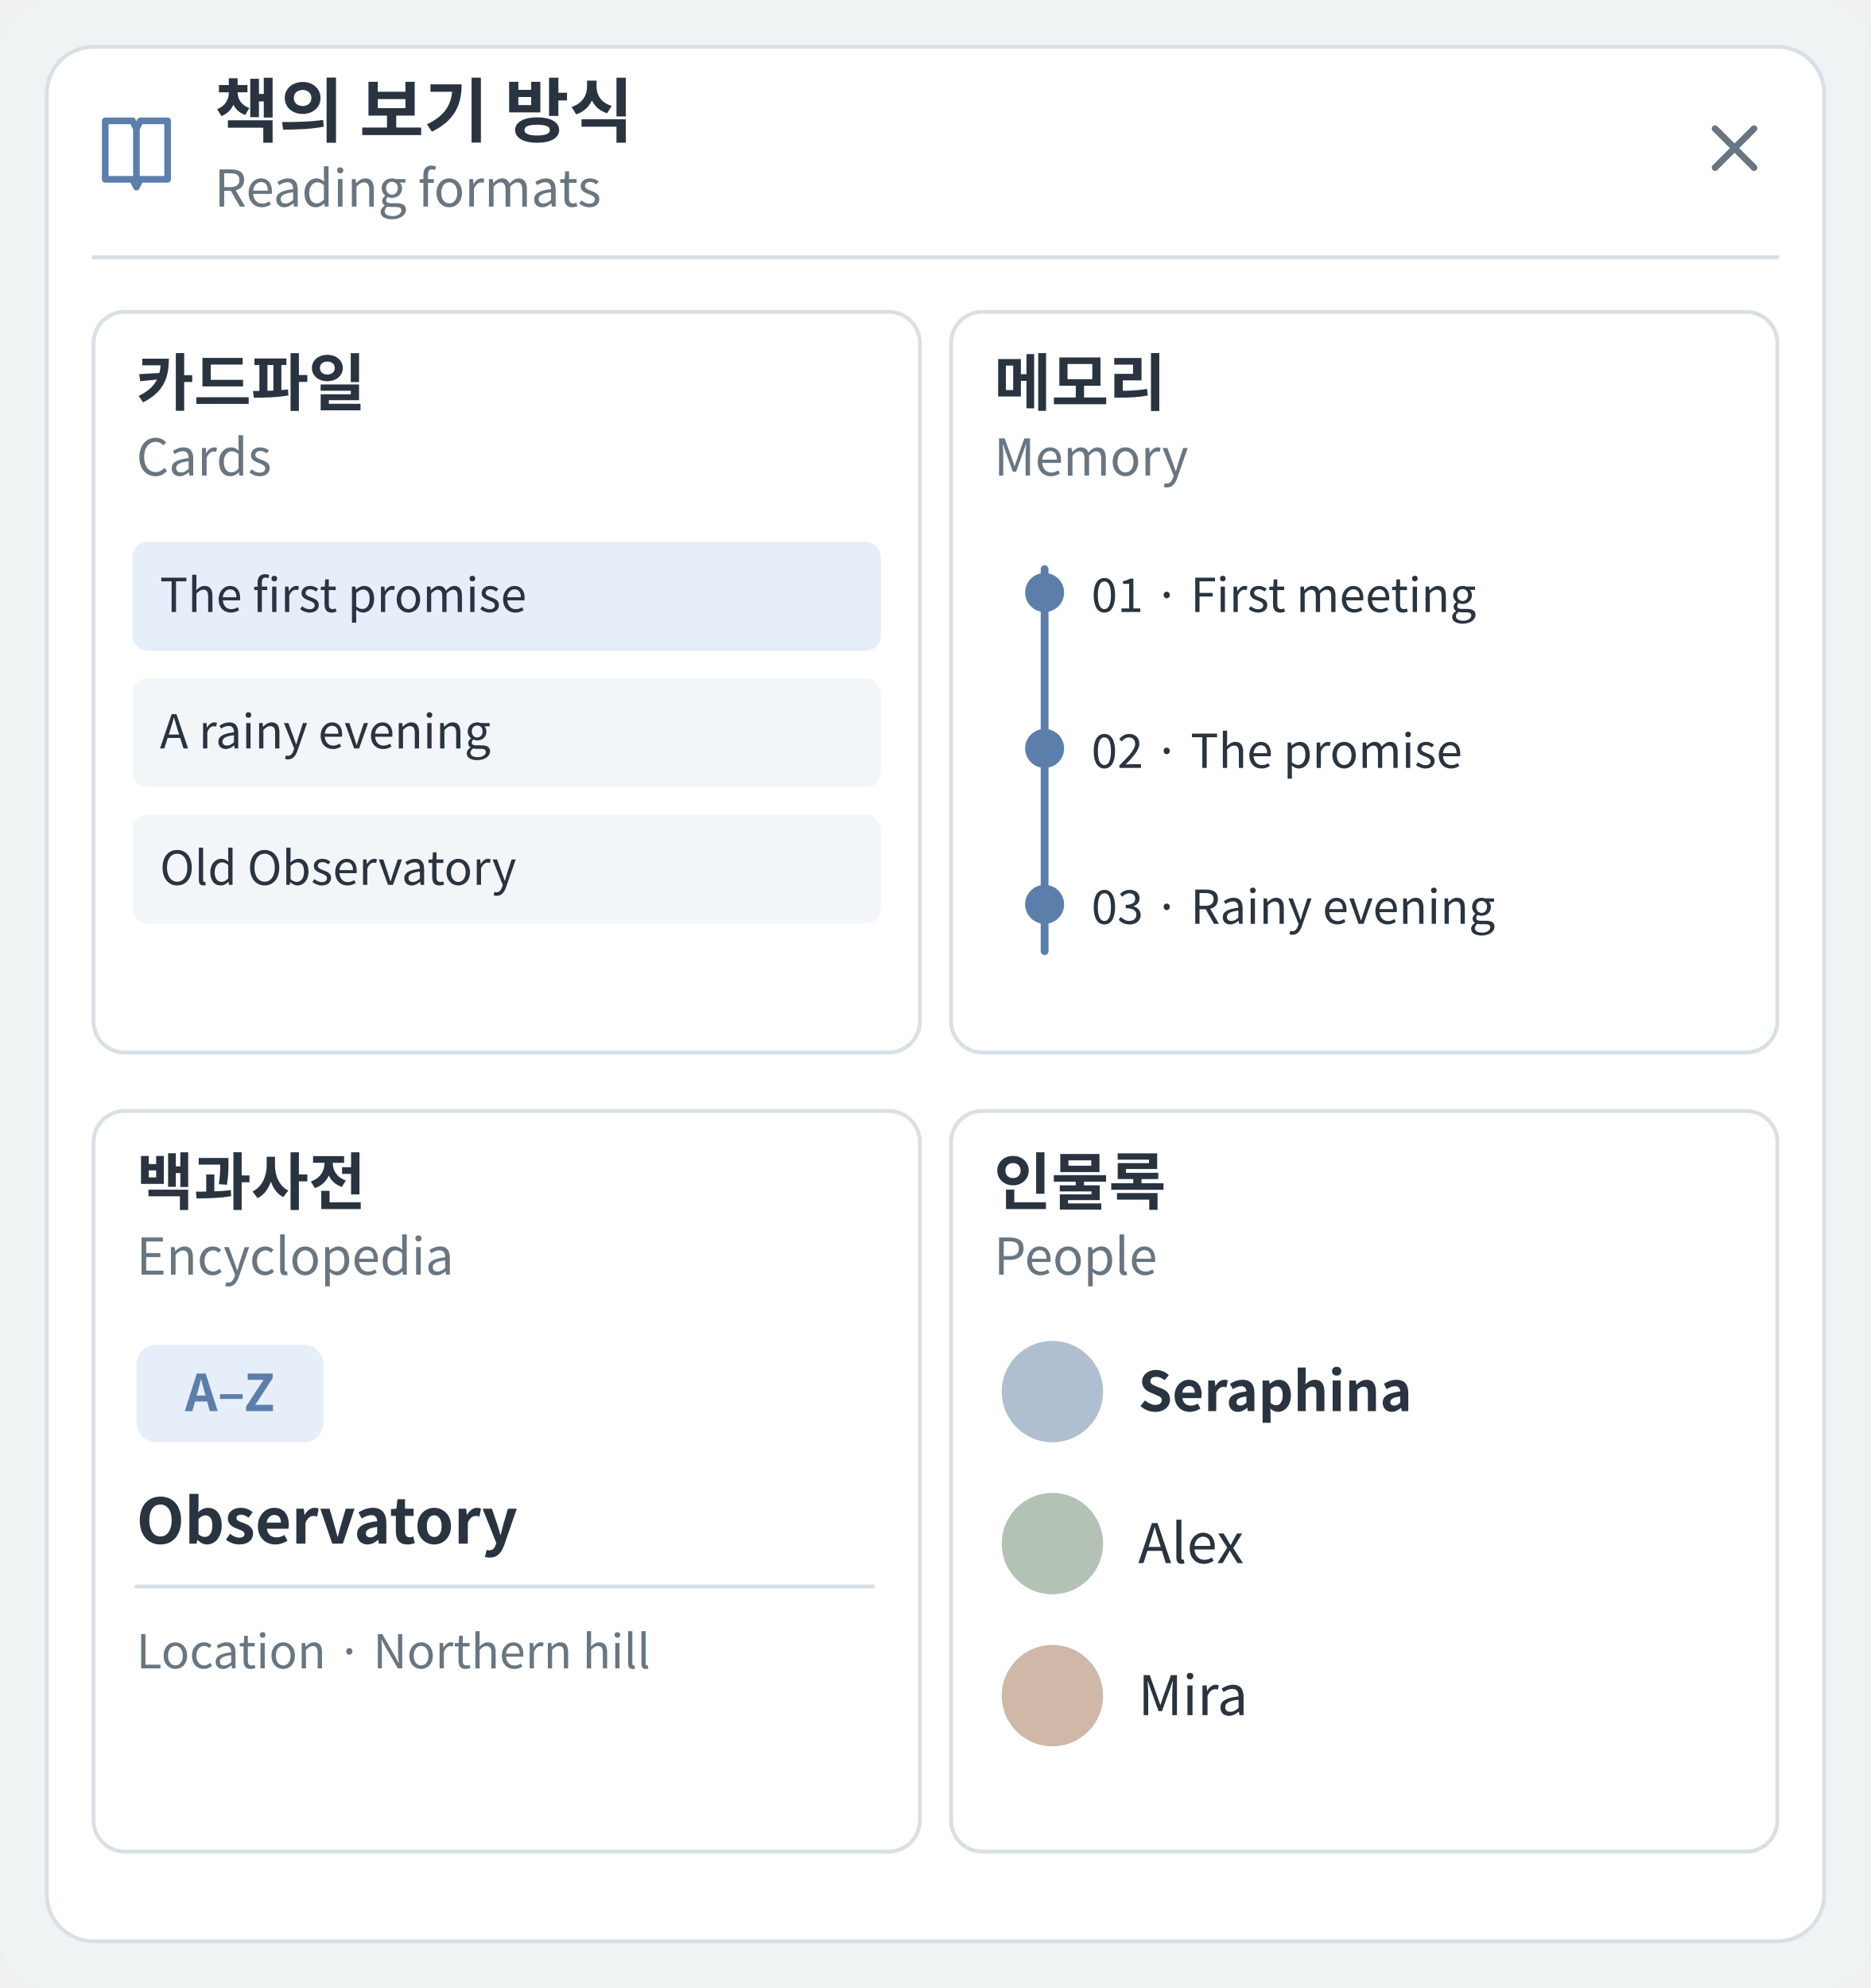
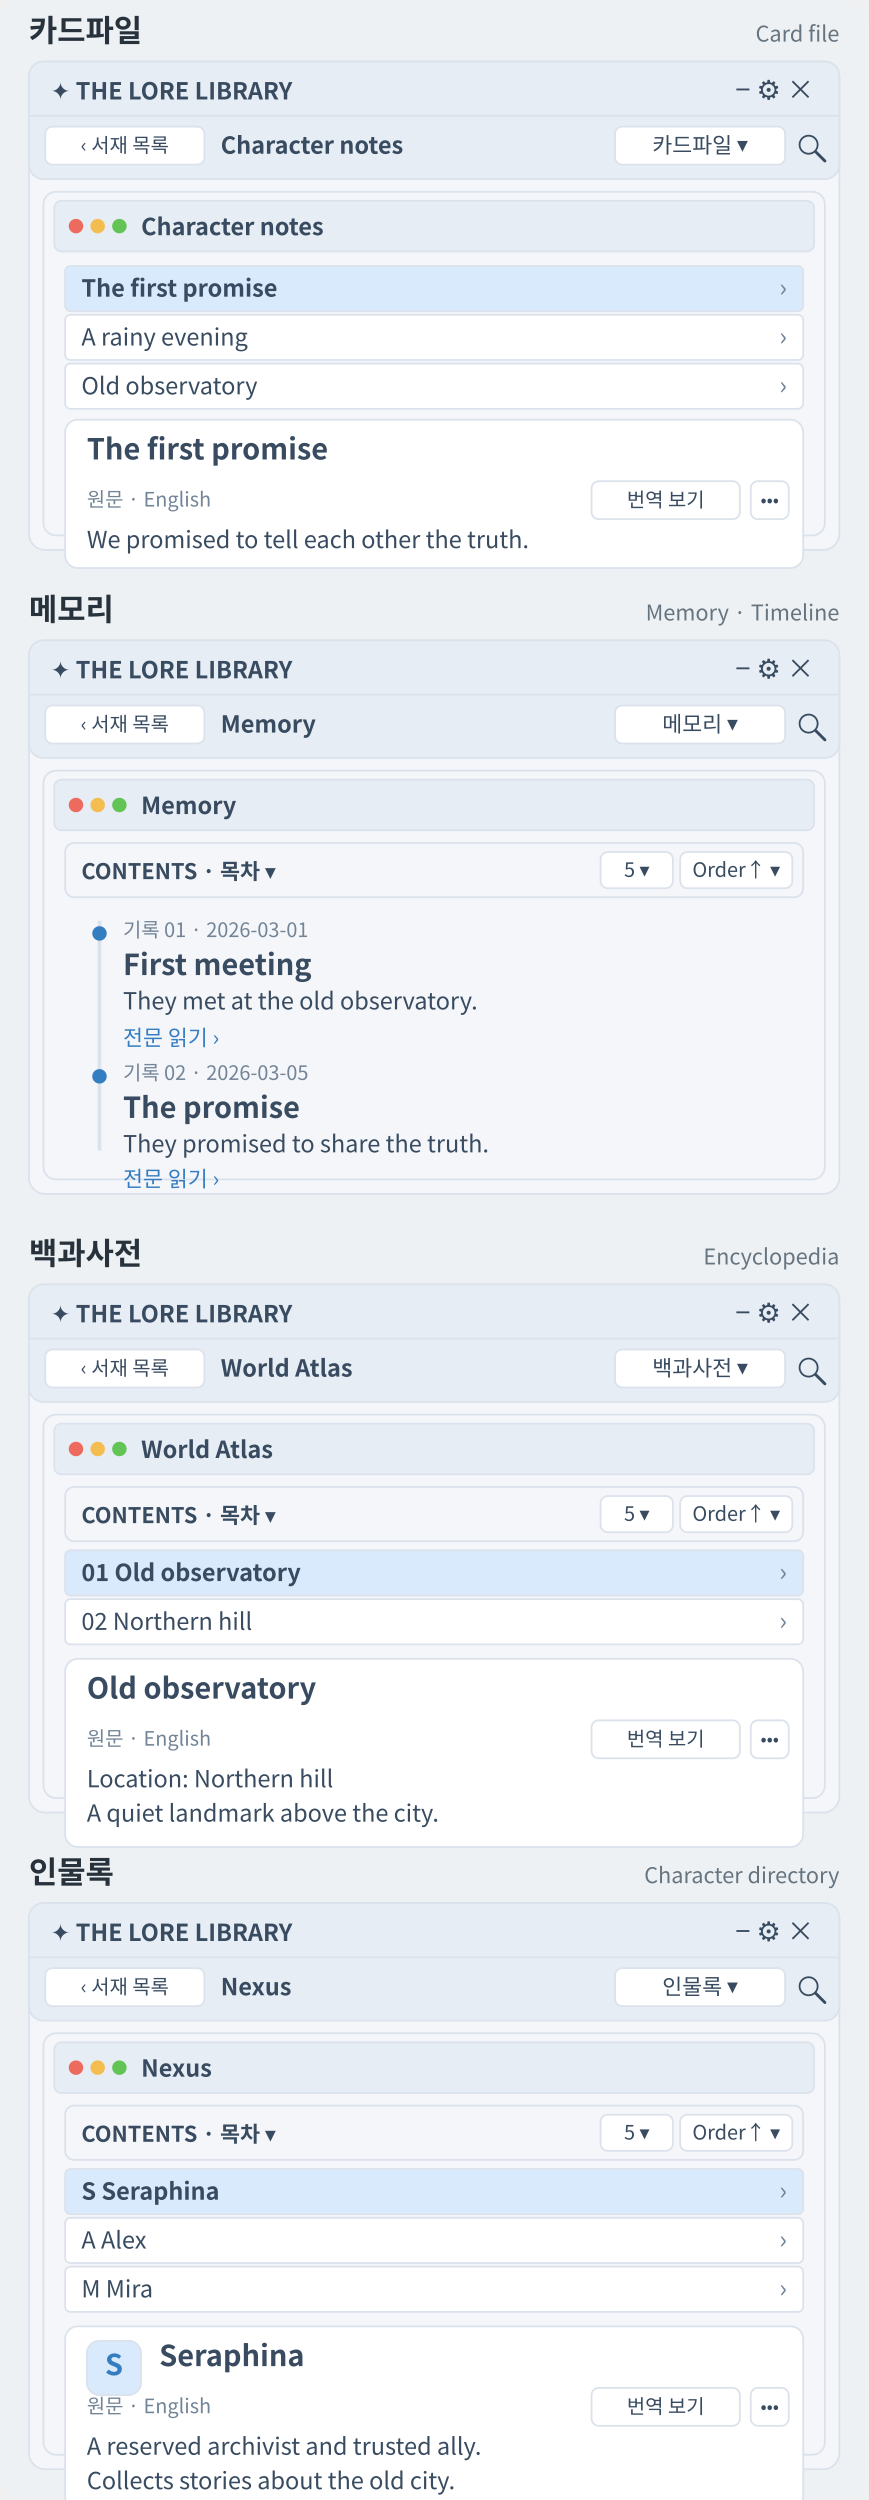
- <svg xmlns="http://www.w3.org/2000/svg" width="480" height="510" viewBox="0 0 480 510" role="img">
-   <style>text{font-family:'Noto Sans CJK KR', 'Noto Sans KR', 'Malgun Gothic', 'Apple SD Gothic Neo', Arial, sans-serif;} .t{font-size:19px;font-weight:650;fill:#293440} .en{font-size:13px;fill:#687681}</style>
-   <rect x="0" y="0" width="480" height="510" rx="13" fill="#f0f3f3" />
-   <rect x="12" y="12" width="456" height="486" rx="12" fill="#ffffff" stroke="#d9e0e5" stroke-width="1" />
-   <path d="M27 31h7l1 2 1-2h7v15h-7l-1 2-1-2h-7z M35 33v15" fill="none" stroke="#5b7eab" stroke-width="1.7" stroke-linejoin="round" stroke-linecap="round" />
-   <text x="55" y="35" font-size="18" font-weight="650" fill="#293440" text-anchor="start">책의 보기 방식</text>
-   <text x="55" y="53" font-size="13" font-weight="400" fill="#687681" text-anchor="start">Reading formats</text>
-   <path d="M440 33l10 10m0 -10l-10 10" fill="none" stroke="#687681" stroke-width="1.7" stroke-linejoin="round" stroke-linecap="round" />
-   <path d="M24 66L456 66" fill="none" stroke="#d9e0e5" stroke-width="1" stroke-linecap="round" />
-   <rect x="24" y="80" width="212" height="190" rx="8" fill="#ffffff" stroke="#d9e0e5" stroke-width="1" />
-   <text x="35" y="104" font-size="16" font-weight="650" fill="#293440" text-anchor="start">카드파일</text>
-   <text x="35" y="122" font-size="13" font-weight="400" fill="#687681" text-anchor="start">Cards</text>
-   <rect x="34" y="139" width="192" height="28" rx="4" fill="#e5eef9" />
-   <text x="41" y="157" font-size="12" font-weight="400" fill="#293440" text-anchor="start">The first promise</text>
-   <rect x="34" y="174" width="192" height="28" rx="4" fill="#f3f6f8" />
-   <text x="41" y="192" font-size="12" font-weight="400" fill="#293440" text-anchor="start">A rainy evening</text>
-   <rect x="34" y="209" width="192" height="28" rx="4" fill="#f3f6f8" />
-   <text x="41" y="227" font-size="12" font-weight="400" fill="#293440" text-anchor="start">Old Observatory</text>
-   <rect x="244" y="80" width="212" height="190" rx="8" fill="#ffffff" stroke="#d9e0e5" stroke-width="1" />
-   <text x="255" y="104" font-size="16" font-weight="650" fill="#293440" text-anchor="start">메모리</text>
-   <text x="255" y="122" font-size="13" font-weight="400" fill="#687681" text-anchor="start">Memory</text>
-   <path d="M268 146L268 244" fill="none" stroke="#5b7eab" stroke-width="2" stroke-linecap="round" />
-   <circle cx="268" cy="152" r="5" fill="#5b7eab" />
-   <text x="280" y="157" font-size="12" font-weight="400" fill="#293440" text-anchor="start">01 · First meeting</text>
-   <circle cx="268" cy="192" r="5" fill="#5b7eab" />
-   <text x="280" y="197" font-size="12" font-weight="400" fill="#293440" text-anchor="start">02 · The promise</text>
-   <circle cx="268" cy="232" r="5" fill="#5b7eab" />
-   <text x="280" y="237" font-size="12" font-weight="400" fill="#293440" text-anchor="start">03 · Rainy evening</text>
-   <rect x="24" y="285" width="212" height="190" rx="8" fill="#ffffff" stroke="#d9e0e5" stroke-width="1" />
-   <text x="35" y="309" font-size="16" font-weight="650" fill="#293440" text-anchor="start">백과사전</text>
-   <text x="35" y="327" font-size="13" font-weight="400" fill="#687681" text-anchor="start">Encyclopedia</text>
-   <rect x="35" y="345" width="48" height="25" rx="5" fill="#e6eef9" />
-   <text x="59.0" y="362" font-size="13" font-weight="650" fill="#5b7eab" text-anchor="middle">A–Z</text>
-   <text x="35" y="396" font-size="16" font-weight="650" fill="#293440" text-anchor="start">Observatory</text>
-   <path d="M35 407L224 407" fill="none" stroke="#d9e0e5" stroke-width="1" stroke-linecap="round" />
-   <text x="35" y="428" font-size="12" font-weight="400" fill="#687681" text-anchor="start">Location · Northern hill</text>
-   <rect x="244" y="285" width="212" height="190" rx="8" fill="#ffffff" stroke="#d9e0e5" stroke-width="1" />
-   <text x="255" y="309" font-size="16" font-weight="650" fill="#293440" text-anchor="start">인물록</text>
-   <text x="255" y="327" font-size="13" font-weight="400" fill="#687681" text-anchor="start">People</text>
-   <circle cx="270" cy="357" r="13" fill="#b0bfd0" />
-   <text x="292" y="362" font-size="14" font-weight="650" fill="#293440" text-anchor="start">Seraphina</text>
-   <circle cx="270" cy="396" r="13" fill="#b3c2b5" />
-   <text x="292" y="401" font-size="14" font-weight="400" fill="#293440" text-anchor="start">Alex</text>
-   <circle cx="270" cy="435" r="13" fill="#cfb8a7" />
-   <text x="292" y="440" font-size="14" font-weight="400" fill="#293440" text-anchor="start">Mira</text>
+ <svg xmlns="http://www.w3.org/2000/svg" width="480" height="1382" viewBox="0 0 480 1382" role="img" aria-label="네 가지 읽기 방식 / Four reading formats">
+   <style>text{font-family:'Noto Sans CJK KR','Noto Sans KR','Malgun Gothic','Apple SD Gothic Neo',Arial,sans-serif}</style>
+   <rect x="0" y="0" width="480" height="1382" rx="12" fill="#eef1f3" stroke="none" stroke-width="1" />
+   <text x="16" y="23" font-size="17" font-weight="650" fill="#27323c" text-anchor="start">카드파일</text>
+   <text x="464" y="23" font-size="12" font-weight="400" fill="#667480" text-anchor="end">Card file</text>
+   <g transform="translate(16 34)">
+     <rect x="0" y="0" width="448" height="270" rx="9" fill="#f4f6f9" stroke="#dbe2ec" stroke-width="1" />
+     <rect x="0" y="0" width="448" height="65" rx="8" fill="#e7edf4" stroke="#dbe2ec" stroke-width="1" />
+     <text x="12" y="21" font-size="13" font-weight="650" fill="#384b60" text-anchor="start">✦  THE LORE LIBRARY</text>
+     <text x="434" y="21" font-size="15" font-weight="500" fill="#384b60" text-anchor="end">−   ⚙   ×</text>
+     <path d="M0 30H448" fill="none" stroke="#dbe2ec" stroke-width="1" />
+     <rect x="9" y="36" width="88" height="21" rx="4" fill="#ffffff" stroke="#dbe2ec" stroke-width="1" />
+     <text x="53" y="50.24" font-size="11" font-weight="500" fill="#384b60" text-anchor="middle">‹ 서재 목록</text>
+     <text x="106" y="51" font-size="13" font-weight="600" fill="#384b60" text-anchor="start">Character notes</text>
+     <rect x="324" y="36" width="94" height="21" rx="4" fill="#ffffff" stroke="#dbe2ec" stroke-width="1" />
+     <text x="371" y="50.58" font-size="12" font-weight="500" fill="#384b60" text-anchor="middle">카드파일 ▾</text>
+     <circle cx="431" cy="46" r="5" fill="none" stroke="#384b60" />
+     <path d="M435 50l5 5" stroke="#384b60" stroke-width="1.6" stroke-linecap="round" />
+     <g transform="translate(8 72)">
+       <rect x="0" y="0" width="432" height="190" rx="7" fill="#f4f6f9" stroke="#dbe2ec" stroke-width="1" />
+       <g transform="translate(6 5)">
+         <rect x="0" y="0" width="420" height="28" rx="4" fill="#e7edf4" stroke="#dbe2ec" stroke-width="1" />
+         <circle cx="12" cy="14" r="4" fill="#ed6a5e" stroke="none" />
+         <circle cx="24" cy="14" r="4" fill="#f4bd50" stroke="none" />
+         <circle cx="36" cy="14" r="4" fill="#62c454" stroke="none" />
+         <text x="48" y="19" font-size="13" font-weight="600" fill="#384b60" text-anchor="start">Character notes</text>
+         <rect x="6" y="36" width="408" height="25" rx="3" fill="#d8eafc" stroke="#dbe2ec" stroke-width="1" />
+         <text x="15" y="53" font-size="13" font-weight="600" fill="#384b60" text-anchor="start">The first promise</text>
+         <text x="405" y="53" font-size="14" font-weight="400" fill="#728497" text-anchor="end">›</text>
+         <rect x="6" y="63" width="408" height="25" rx="3" fill="#ffffff" stroke="#dbe2ec" stroke-width="1" />
+         <text x="15" y="80" font-size="13" font-weight="400" fill="#384b60" text-anchor="start">A rainy evening</text>
+         <text x="405" y="80" font-size="14" font-weight="400" fill="#728497" text-anchor="end">›</text>
+         <rect x="6" y="90" width="408" height="25" rx="3" fill="#ffffff" stroke="#dbe2ec" stroke-width="1" />
+         <text x="15" y="107" font-size="13" font-weight="400" fill="#384b60" text-anchor="start">Old observatory</text>
+         <text x="405" y="107" font-size="14" font-weight="400" fill="#728497" text-anchor="end">›</text>
+         <rect x="6" y="121" width="408" height="82" rx="7" fill="#ffffff" stroke="#dbe2ec" stroke-width="1" />
+         <text x="18" y="143" font-size="16" font-weight="650" fill="#384b60" text-anchor="start">The first promise</text>
+         <rect x="297" y="155" width="82" height="21" rx="4" fill="#ffffff" stroke="#dbe2ec" stroke-width="1" />
+         <text x="338" y="169.24" font-size="11" font-weight="500" fill="#384b60" text-anchor="middle">번역 보기</text>
+         <rect x="385" y="155" width="21" height="21" rx="4" fill="#ffffff" stroke="#dbe2ec" stroke-width="1" />
+         <text x="395.5" y="168.9" font-size="10" font-weight="500" fill="#384b60" text-anchor="middle">•••</text>
+         <text x="18" y="169" font-size="11" font-weight="500" fill="#728497" text-anchor="start">원문 · English</text>
+         <text x="18" y="192" font-size="13" font-weight="400" fill="#384b60" text-anchor="start">We promised to tell each other the truth.</text>
+       </g>
+     </g>
+   </g>
+   <text x="16" y="343" font-size="17" font-weight="650" fill="#27323c" text-anchor="start">메모리</text>
+   <text x="464" y="343" font-size="12" font-weight="400" fill="#667480" text-anchor="end">Memory · Timeline</text>
+   <g transform="translate(16 354)">
+     <rect x="0" y="0" width="448" height="306" rx="9" fill="#f4f6f9" stroke="#dbe2ec" stroke-width="1" />
+     <rect x="0" y="0" width="448" height="65" rx="8" fill="#e7edf4" stroke="#dbe2ec" stroke-width="1" />
+     <text x="12" y="21" font-size="13" font-weight="650" fill="#384b60" text-anchor="start">✦  THE LORE LIBRARY</text>
+     <text x="434" y="21" font-size="15" font-weight="500" fill="#384b60" text-anchor="end">−   ⚙   ×</text>
+     <path d="M0 30H448" fill="none" stroke="#dbe2ec" stroke-width="1" />
+     <rect x="9" y="36" width="88" height="21" rx="4" fill="#ffffff" stroke="#dbe2ec" stroke-width="1" />
+     <text x="53" y="50.24" font-size="11" font-weight="500" fill="#384b60" text-anchor="middle">‹ 서재 목록</text>
+     <text x="106" y="51" font-size="13" font-weight="600" fill="#384b60" text-anchor="start">Memory</text>
+     <rect x="324" y="36" width="94" height="21" rx="4" fill="#ffffff" stroke="#dbe2ec" stroke-width="1" />
+     <text x="371" y="50.58" font-size="12" font-weight="500" fill="#384b60" text-anchor="middle">메모리 ▾</text>
+     <circle cx="431" cy="46" r="5" fill="none" stroke="#384b60" />
+     <path d="M435 50l5 5" stroke="#384b60" stroke-width="1.6" stroke-linecap="round" />
+     <g transform="translate(8 72)">
+       <rect x="0" y="0" width="432" height="226" rx="7" fill="#f4f6f9" stroke="#dbe2ec" stroke-width="1" />
+       <g transform="translate(6 5)">
+         <rect x="0" y="0" width="420" height="28" rx="4" fill="#e7edf4" stroke="#dbe2ec" stroke-width="1" />
+         <circle cx="12" cy="14" r="4" fill="#ed6a5e" stroke="none" />
+         <circle cx="24" cy="14" r="4" fill="#f4bd50" stroke="none" />
+         <circle cx="36" cy="14" r="4" fill="#62c454" stroke="none" />
+         <text x="48" y="19" font-size="13" font-weight="600" fill="#384b60" text-anchor="start">Memory</text>
+         <rect x="6" y="35" width="408" height="30" rx="5" fill="#f4f6f9" stroke="#dbe2ec" stroke-width="1" />
+         <text x="15" y="55" font-size="12" font-weight="650" fill="#384b60" text-anchor="start">CONTENTS · 목차  ▾</text>
+         <rect x="302" y="40" width="40" height="20" rx="4" fill="#ffffff" stroke="#dbe2ec" stroke-width="1" />
+         <text x="322" y="53.74" font-size="11" font-weight="500" fill="#384b60" text-anchor="middle">5 ▾</text>
+         <rect x="346" y="40" width="62" height="20" rx="4" fill="#ffffff" stroke="#dbe2ec" stroke-width="1" />
+         <text x="377" y="53.74" font-size="11" font-weight="500" fill="#384b60" text-anchor="middle">Order↑ ▾</text>
+         <path d="M25 78H25L25 205" fill="none" stroke="#dbe2ec" stroke-width="2" />
+         <circle cx="25" cy="85" r="4" fill="#347dc1" stroke="none" />
+         <text x="38" y="87" font-size="11" font-weight="400" fill="#728497" text-anchor="start">기록 01 · 2026-03-01</text>
+         <text x="38" y="108" font-size="16" font-weight="650" fill="#384b60" text-anchor="start">First meeting</text>
+         <text x="38" y="127" font-size="13" font-weight="400" fill="#384b60" text-anchor="start">They met at the old observatory.</text>
+         <text x="38" y="147" font-size="12" font-weight="400" fill="#347dc1" text-anchor="start">전문 읽기 ›</text>
+         <circle cx="25" cy="164" r="4" fill="#347dc1" stroke="none" />
+         <text x="38" y="166" font-size="11" font-weight="400" fill="#728497" text-anchor="start">기록 02 · 2026-03-05</text>
+         <text x="38" y="187" font-size="16" font-weight="650" fill="#384b60" text-anchor="start">The promise</text>
+         <text x="38" y="206" font-size="13" font-weight="400" fill="#384b60" text-anchor="start">They promised to share the truth.</text>
+         <text x="38" y="225" font-size="12" font-weight="400" fill="#347dc1" text-anchor="start">전문 읽기 ›</text>
+       </g>
+     </g>
+   </g>
+   <text x="16" y="699" font-size="17" font-weight="650" fill="#27323c" text-anchor="start">백과사전</text>
+   <text x="464" y="699" font-size="12" font-weight="400" fill="#667480" text-anchor="end">Encyclopedia</text>
+   <g transform="translate(16 710)">
+     <rect x="0" y="0" width="448" height="292" rx="9" fill="#f4f6f9" stroke="#dbe2ec" stroke-width="1" />
+     <rect x="0" y="0" width="448" height="65" rx="8" fill="#e7edf4" stroke="#dbe2ec" stroke-width="1" />
+     <text x="12" y="21" font-size="13" font-weight="650" fill="#384b60" text-anchor="start">✦  THE LORE LIBRARY</text>
+     <text x="434" y="21" font-size="15" font-weight="500" fill="#384b60" text-anchor="end">−   ⚙   ×</text>
+     <path d="M0 30H448" fill="none" stroke="#dbe2ec" stroke-width="1" />
+     <rect x="9" y="36" width="88" height="21" rx="4" fill="#ffffff" stroke="#dbe2ec" stroke-width="1" />
+     <text x="53" y="50.24" font-size="11" font-weight="500" fill="#384b60" text-anchor="middle">‹ 서재 목록</text>
+     <text x="106" y="51" font-size="13" font-weight="600" fill="#384b60" text-anchor="start">World Atlas</text>
+     <rect x="324" y="36" width="94" height="21" rx="4" fill="#ffffff" stroke="#dbe2ec" stroke-width="1" />
+     <text x="371" y="50.58" font-size="12" font-weight="500" fill="#384b60" text-anchor="middle">백과사전 ▾</text>
+     <circle cx="431" cy="46" r="5" fill="none" stroke="#384b60" />
+     <path d="M435 50l5 5" stroke="#384b60" stroke-width="1.6" stroke-linecap="round" />
+     <g transform="translate(8 72)">
+       <rect x="0" y="0" width="432" height="212" rx="7" fill="#f4f6f9" stroke="#dbe2ec" stroke-width="1" />
+       <g transform="translate(6 5)">
+         <rect x="0" y="0" width="420" height="28" rx="4" fill="#e7edf4" stroke="#dbe2ec" stroke-width="1" />
+         <circle cx="12" cy="14" r="4" fill="#ed6a5e" stroke="none" />
+         <circle cx="24" cy="14" r="4" fill="#f4bd50" stroke="none" />
+         <circle cx="36" cy="14" r="4" fill="#62c454" stroke="none" />
+         <text x="48" y="19" font-size="13" font-weight="600" fill="#384b60" text-anchor="start">World Atlas</text>
+         <rect x="6" y="35" width="408" height="30" rx="5" fill="#f4f6f9" stroke="#dbe2ec" stroke-width="1" />
+         <text x="15" y="55" font-size="12" font-weight="650" fill="#384b60" text-anchor="start">CONTENTS · 목차  ▾</text>
+         <rect x="302" y="40" width="40" height="20" rx="4" fill="#ffffff" stroke="#dbe2ec" stroke-width="1" />
+         <text x="322" y="53.74" font-size="11" font-weight="500" fill="#384b60" text-anchor="middle">5 ▾</text>
+         <rect x="346" y="40" width="62" height="20" rx="4" fill="#ffffff" stroke="#dbe2ec" stroke-width="1" />
+         <text x="377" y="53.74" font-size="11" font-weight="500" fill="#384b60" text-anchor="middle">Order↑ ▾</text>
+         <rect x="6" y="70" width="408" height="25" rx="3" fill="#d8eafc" stroke="#dbe2ec" stroke-width="1" />
+         <text x="15" y="87" font-size="13" font-weight="600" fill="#384b60" text-anchor="start">01  Old observatory</text>
+         <text x="405" y="87" font-size="14" font-weight="400" fill="#728497" text-anchor="end">›</text>
+         <rect x="6" y="97" width="408" height="25" rx="3" fill="#ffffff" stroke="#dbe2ec" stroke-width="1" />
+         <text x="15" y="114" font-size="13" font-weight="400" fill="#384b60" text-anchor="start">02  Northern hill</text>
+         <text x="405" y="114" font-size="14" font-weight="400" fill="#728497" text-anchor="end">›</text>
+         <rect x="6" y="130" width="408" height="104" rx="7" fill="#ffffff" stroke="#dbe2ec" stroke-width="1" />
+         <text x="18" y="152" font-size="16" font-weight="650" fill="#384b60" text-anchor="start">Old observatory</text>
+         <rect x="297" y="164" width="82" height="21" rx="4" fill="#ffffff" stroke="#dbe2ec" stroke-width="1" />
+         <text x="338" y="178.24" font-size="11" font-weight="500" fill="#384b60" text-anchor="middle">번역 보기</text>
+         <rect x="385" y="164" width="21" height="21" rx="4" fill="#ffffff" stroke="#dbe2ec" stroke-width="1" />
+         <text x="395.5" y="177.9" font-size="10" font-weight="500" fill="#384b60" text-anchor="middle">•••</text>
+         <text x="18" y="178" font-size="11" font-weight="500" fill="#728497" text-anchor="start">원문 · English</text>
+         <text x="18" y="201" font-size="13" font-weight="400" fill="#384b60" text-anchor="start">Location: Northern hill</text>
+         <text x="18" y="220" font-size="13" font-weight="400" fill="#384b60" text-anchor="start">A quiet landmark above the city.</text>
+       </g>
+     </g>
+   </g>
+   <text x="16" y="1041" font-size="17" font-weight="650" fill="#27323c" text-anchor="start">인물록</text>
+   <text x="464" y="1041" font-size="12" font-weight="400" fill="#667480" text-anchor="end">Character directory</text>
+   <g transform="translate(16 1052)">
+     <rect x="0" y="0" width="448" height="313" rx="9" fill="#f4f6f9" stroke="#dbe2ec" stroke-width="1" />
+     <rect x="0" y="0" width="448" height="65" rx="8" fill="#e7edf4" stroke="#dbe2ec" stroke-width="1" />
+     <text x="12" y="21" font-size="13" font-weight="650" fill="#384b60" text-anchor="start">✦  THE LORE LIBRARY</text>
+     <text x="434" y="21" font-size="15" font-weight="500" fill="#384b60" text-anchor="end">−   ⚙   ×</text>
+     <path d="M0 30H448" fill="none" stroke="#dbe2ec" stroke-width="1" />
+     <rect x="9" y="36" width="88" height="21" rx="4" fill="#ffffff" stroke="#dbe2ec" stroke-width="1" />
+     <text x="53" y="50.24" font-size="11" font-weight="500" fill="#384b60" text-anchor="middle">‹ 서재 목록</text>
+     <text x="106" y="51" font-size="13" font-weight="600" fill="#384b60" text-anchor="start">Nexus</text>
+     <rect x="324" y="36" width="94" height="21" rx="4" fill="#ffffff" stroke="#dbe2ec" stroke-width="1" />
+     <text x="371" y="50.58" font-size="12" font-weight="500" fill="#384b60" text-anchor="middle">인물록 ▾</text>
+     <circle cx="431" cy="46" r="5" fill="none" stroke="#384b60" />
+     <path d="M435 50l5 5" stroke="#384b60" stroke-width="1.6" stroke-linecap="round" />
+     <g transform="translate(8 72)">
+       <rect x="0" y="0" width="432" height="233" rx="7" fill="#f4f6f9" stroke="#dbe2ec" stroke-width="1" />
+       <g transform="translate(6 5)">
+         <rect x="0" y="0" width="420" height="28" rx="4" fill="#e7edf4" stroke="#dbe2ec" stroke-width="1" />
+         <circle cx="12" cy="14" r="4" fill="#ed6a5e" stroke="none" />
+         <circle cx="24" cy="14" r="4" fill="#f4bd50" stroke="none" />
+         <circle cx="36" cy="14" r="4" fill="#62c454" stroke="none" />
+         <text x="48" y="19" font-size="13" font-weight="600" fill="#384b60" text-anchor="start">Nexus</text>
+         <rect x="6" y="35" width="408" height="30" rx="5" fill="#f4f6f9" stroke="#dbe2ec" stroke-width="1" />
+         <text x="15" y="55" font-size="12" font-weight="650" fill="#384b60" text-anchor="start">CONTENTS · 목차  ▾</text>
+         <rect x="302" y="40" width="40" height="20" rx="4" fill="#ffffff" stroke="#dbe2ec" stroke-width="1" />
+         <text x="322" y="53.74" font-size="11" font-weight="500" fill="#384b60" text-anchor="middle">5 ▾</text>
+         <rect x="346" y="40" width="62" height="20" rx="4" fill="#ffffff" stroke="#dbe2ec" stroke-width="1" />
+         <text x="377" y="53.74" font-size="11" font-weight="500" fill="#384b60" text-anchor="middle">Order↑ ▾</text>
+         <rect x="6" y="70" width="408" height="25" rx="3" fill="#d8eafc" stroke="#dbe2ec" stroke-width="1" />
+         <text x="15" y="87" font-size="13" font-weight="600" fill="#384b60" text-anchor="start">S    Seraphina</text>
+         <text x="405" y="87" font-size="14" font-weight="400" fill="#728497" text-anchor="end">›</text>
+         <rect x="6" y="97" width="408" height="25" rx="3" fill="#ffffff" stroke="#dbe2ec" stroke-width="1" />
+         <text x="15" y="114" font-size="13" font-weight="400" fill="#384b60" text-anchor="start">A    Alex</text>
+         <text x="405" y="114" font-size="14" font-weight="400" fill="#728497" text-anchor="end">›</text>
+         <rect x="6" y="124" width="408" height="25" rx="3" fill="#ffffff" stroke="#dbe2ec" stroke-width="1" />
+         <text x="15" y="141" font-size="13" font-weight="400" fill="#384b60" text-anchor="start">M    Mira</text>
+         <text x="405" y="141" font-size="14" font-weight="400" fill="#728497" text-anchor="end">›</text>
+         <rect x="6" y="157" width="408" height="101" rx="7" fill="#ffffff" stroke="#dbe2ec" stroke-width="1" />
+         <rect x="18" y="165" width="30" height="30" rx="7" fill="#d8eafc" stroke="#dbe2ec" stroke-width="1" />
+         <text x="33" y="184" font-size="16" font-weight="600" fill="#347dc1" text-anchor="middle">S</text>
+         <text x="58" y="179" font-size="16" font-weight="650" fill="#384b60" text-anchor="start">Seraphina</text>
+         <rect x="297" y="191" width="82" height="21" rx="4" fill="#ffffff" stroke="#dbe2ec" stroke-width="1" />
+         <text x="338" y="205.24" font-size="11" font-weight="500" fill="#384b60" text-anchor="middle">번역 보기</text>
+         <rect x="385" y="191" width="21" height="21" rx="4" fill="#ffffff" stroke="#dbe2ec" stroke-width="1" />
+         <text x="395.5" y="204.9" font-size="10" font-weight="500" fill="#384b60" text-anchor="middle">•••</text>
+         <text x="18" y="205" font-size="11" font-weight="500" fill="#728497" text-anchor="start">원문 · English</text>
+         <text x="18" y="228" font-size="13" font-weight="400" fill="#384b60" text-anchor="start">A reserved archivist and trusted ally.</text>
+         <text x="18" y="247" font-size="13" font-weight="400" fill="#384b60" text-anchor="start">Collects stories about the old city.</text>
+       </g>
+     </g>
+   </g>
</svg>
